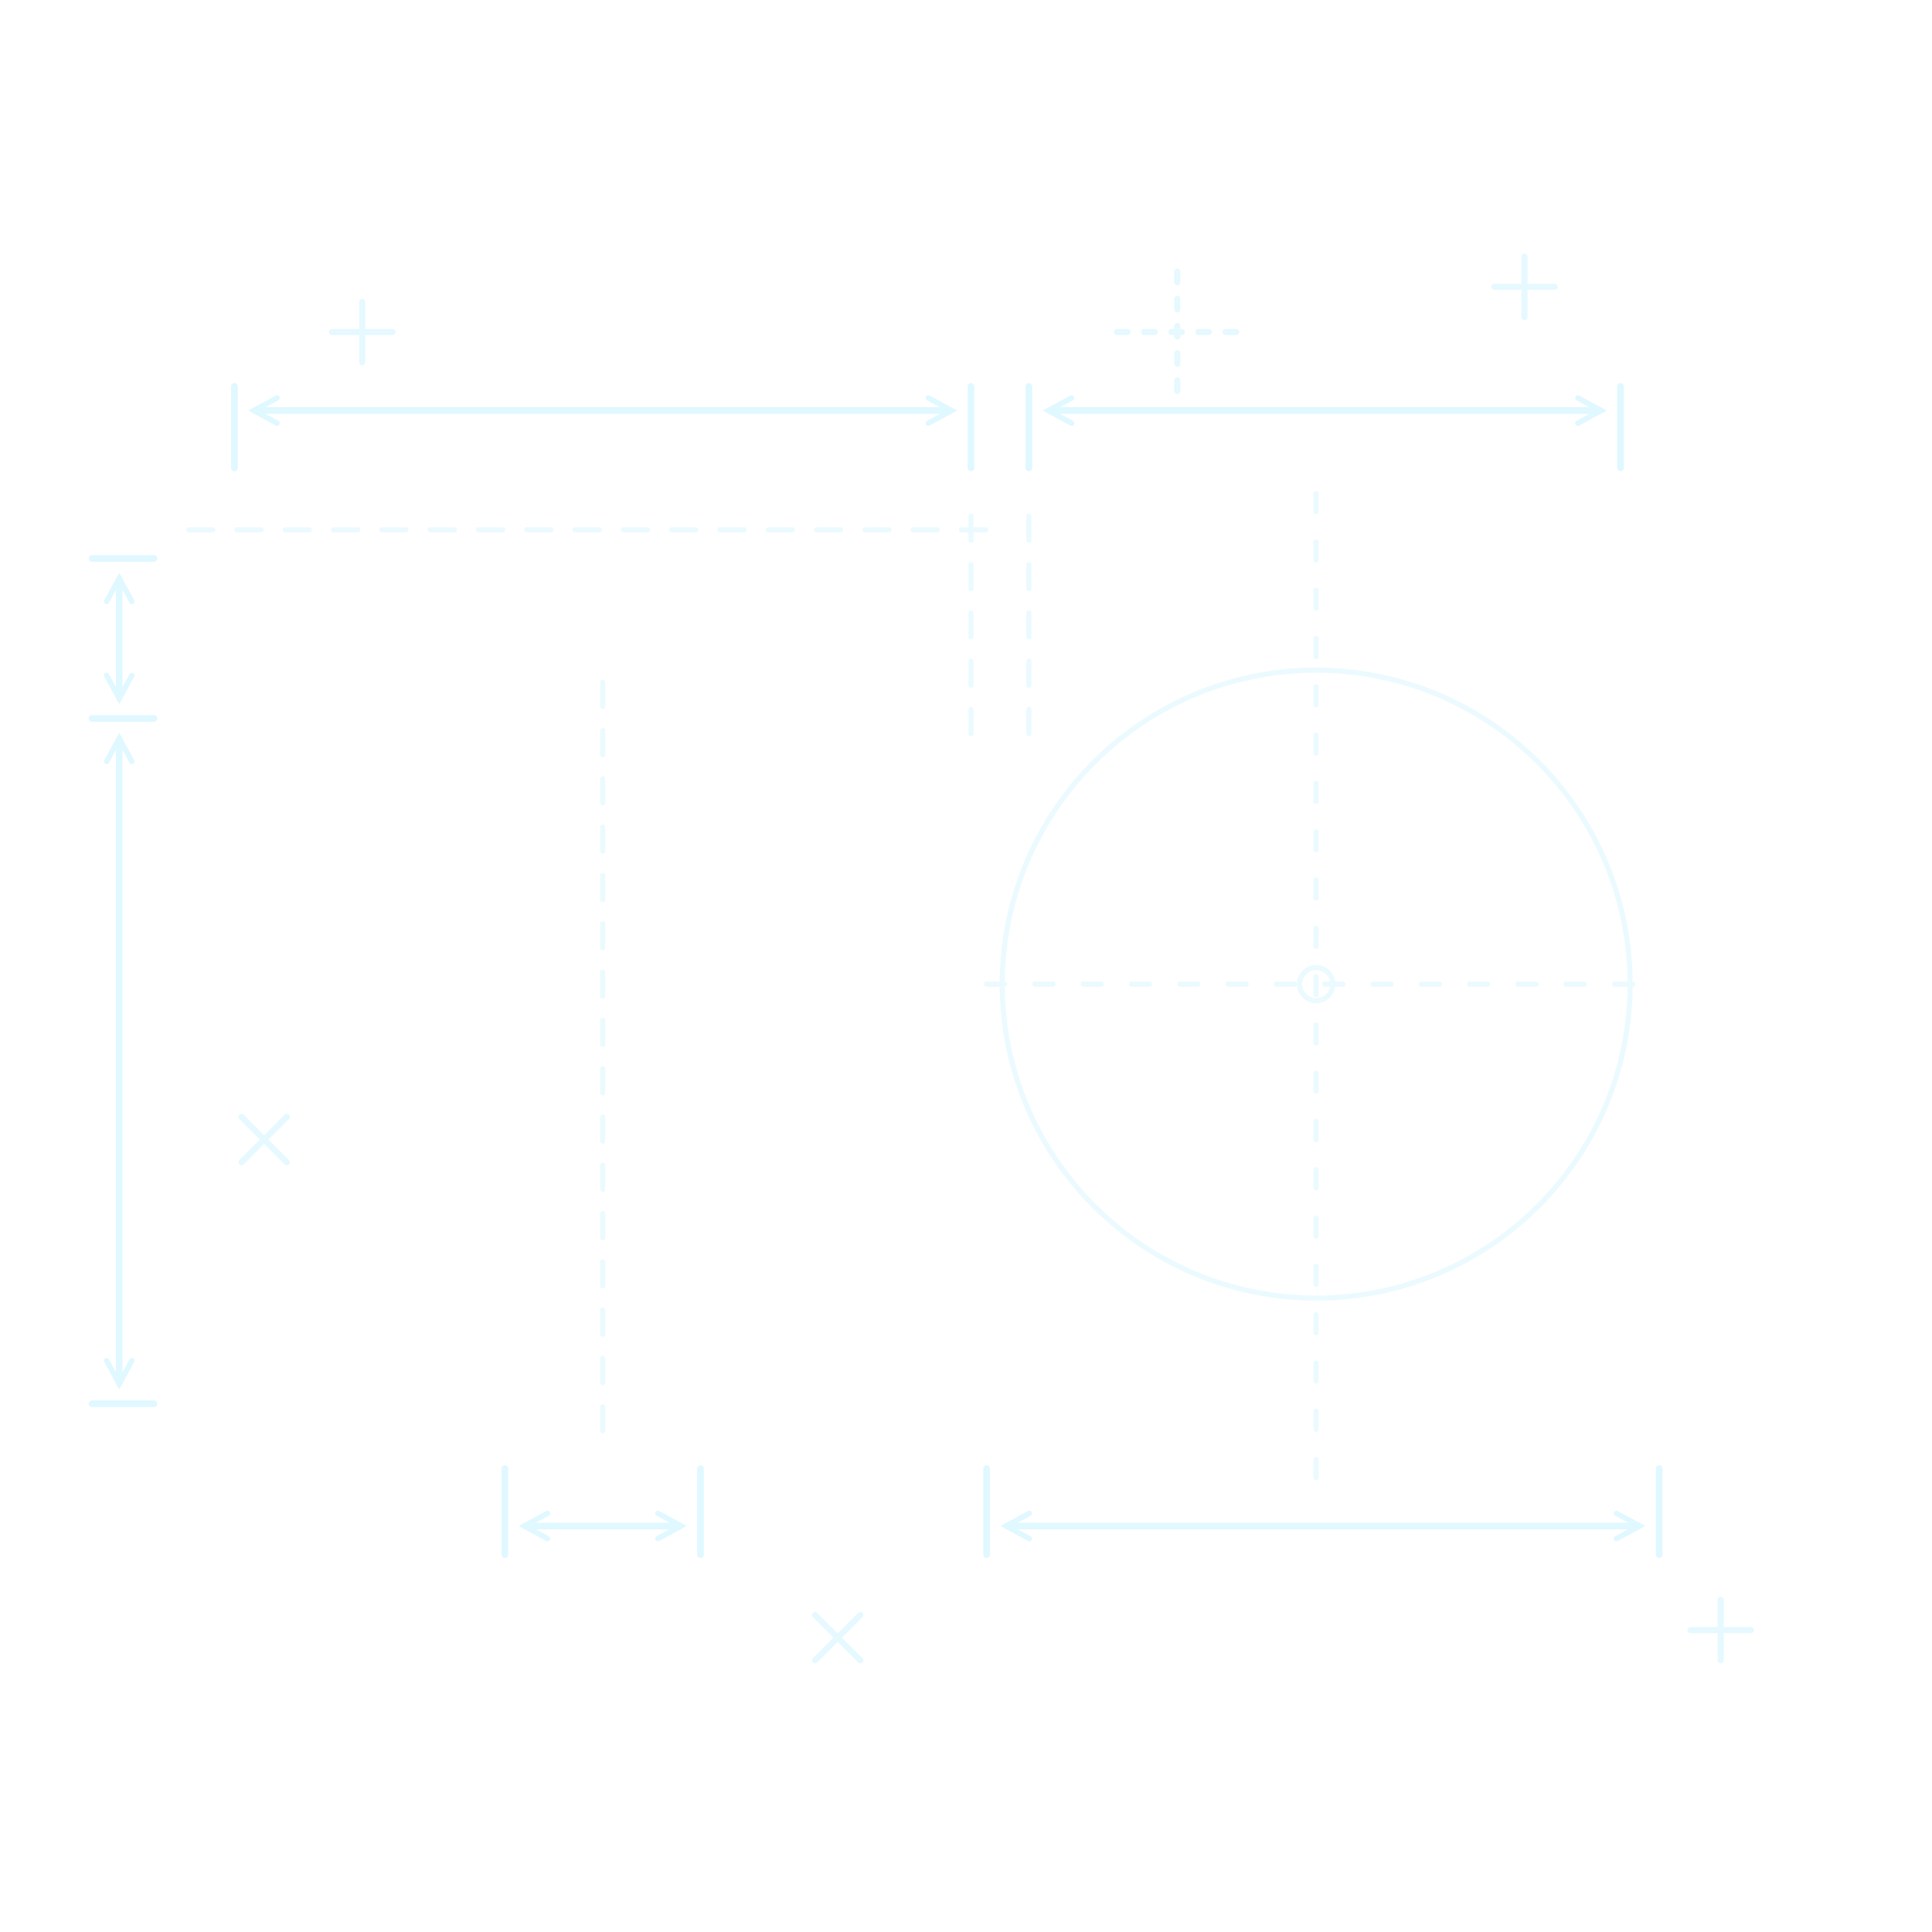
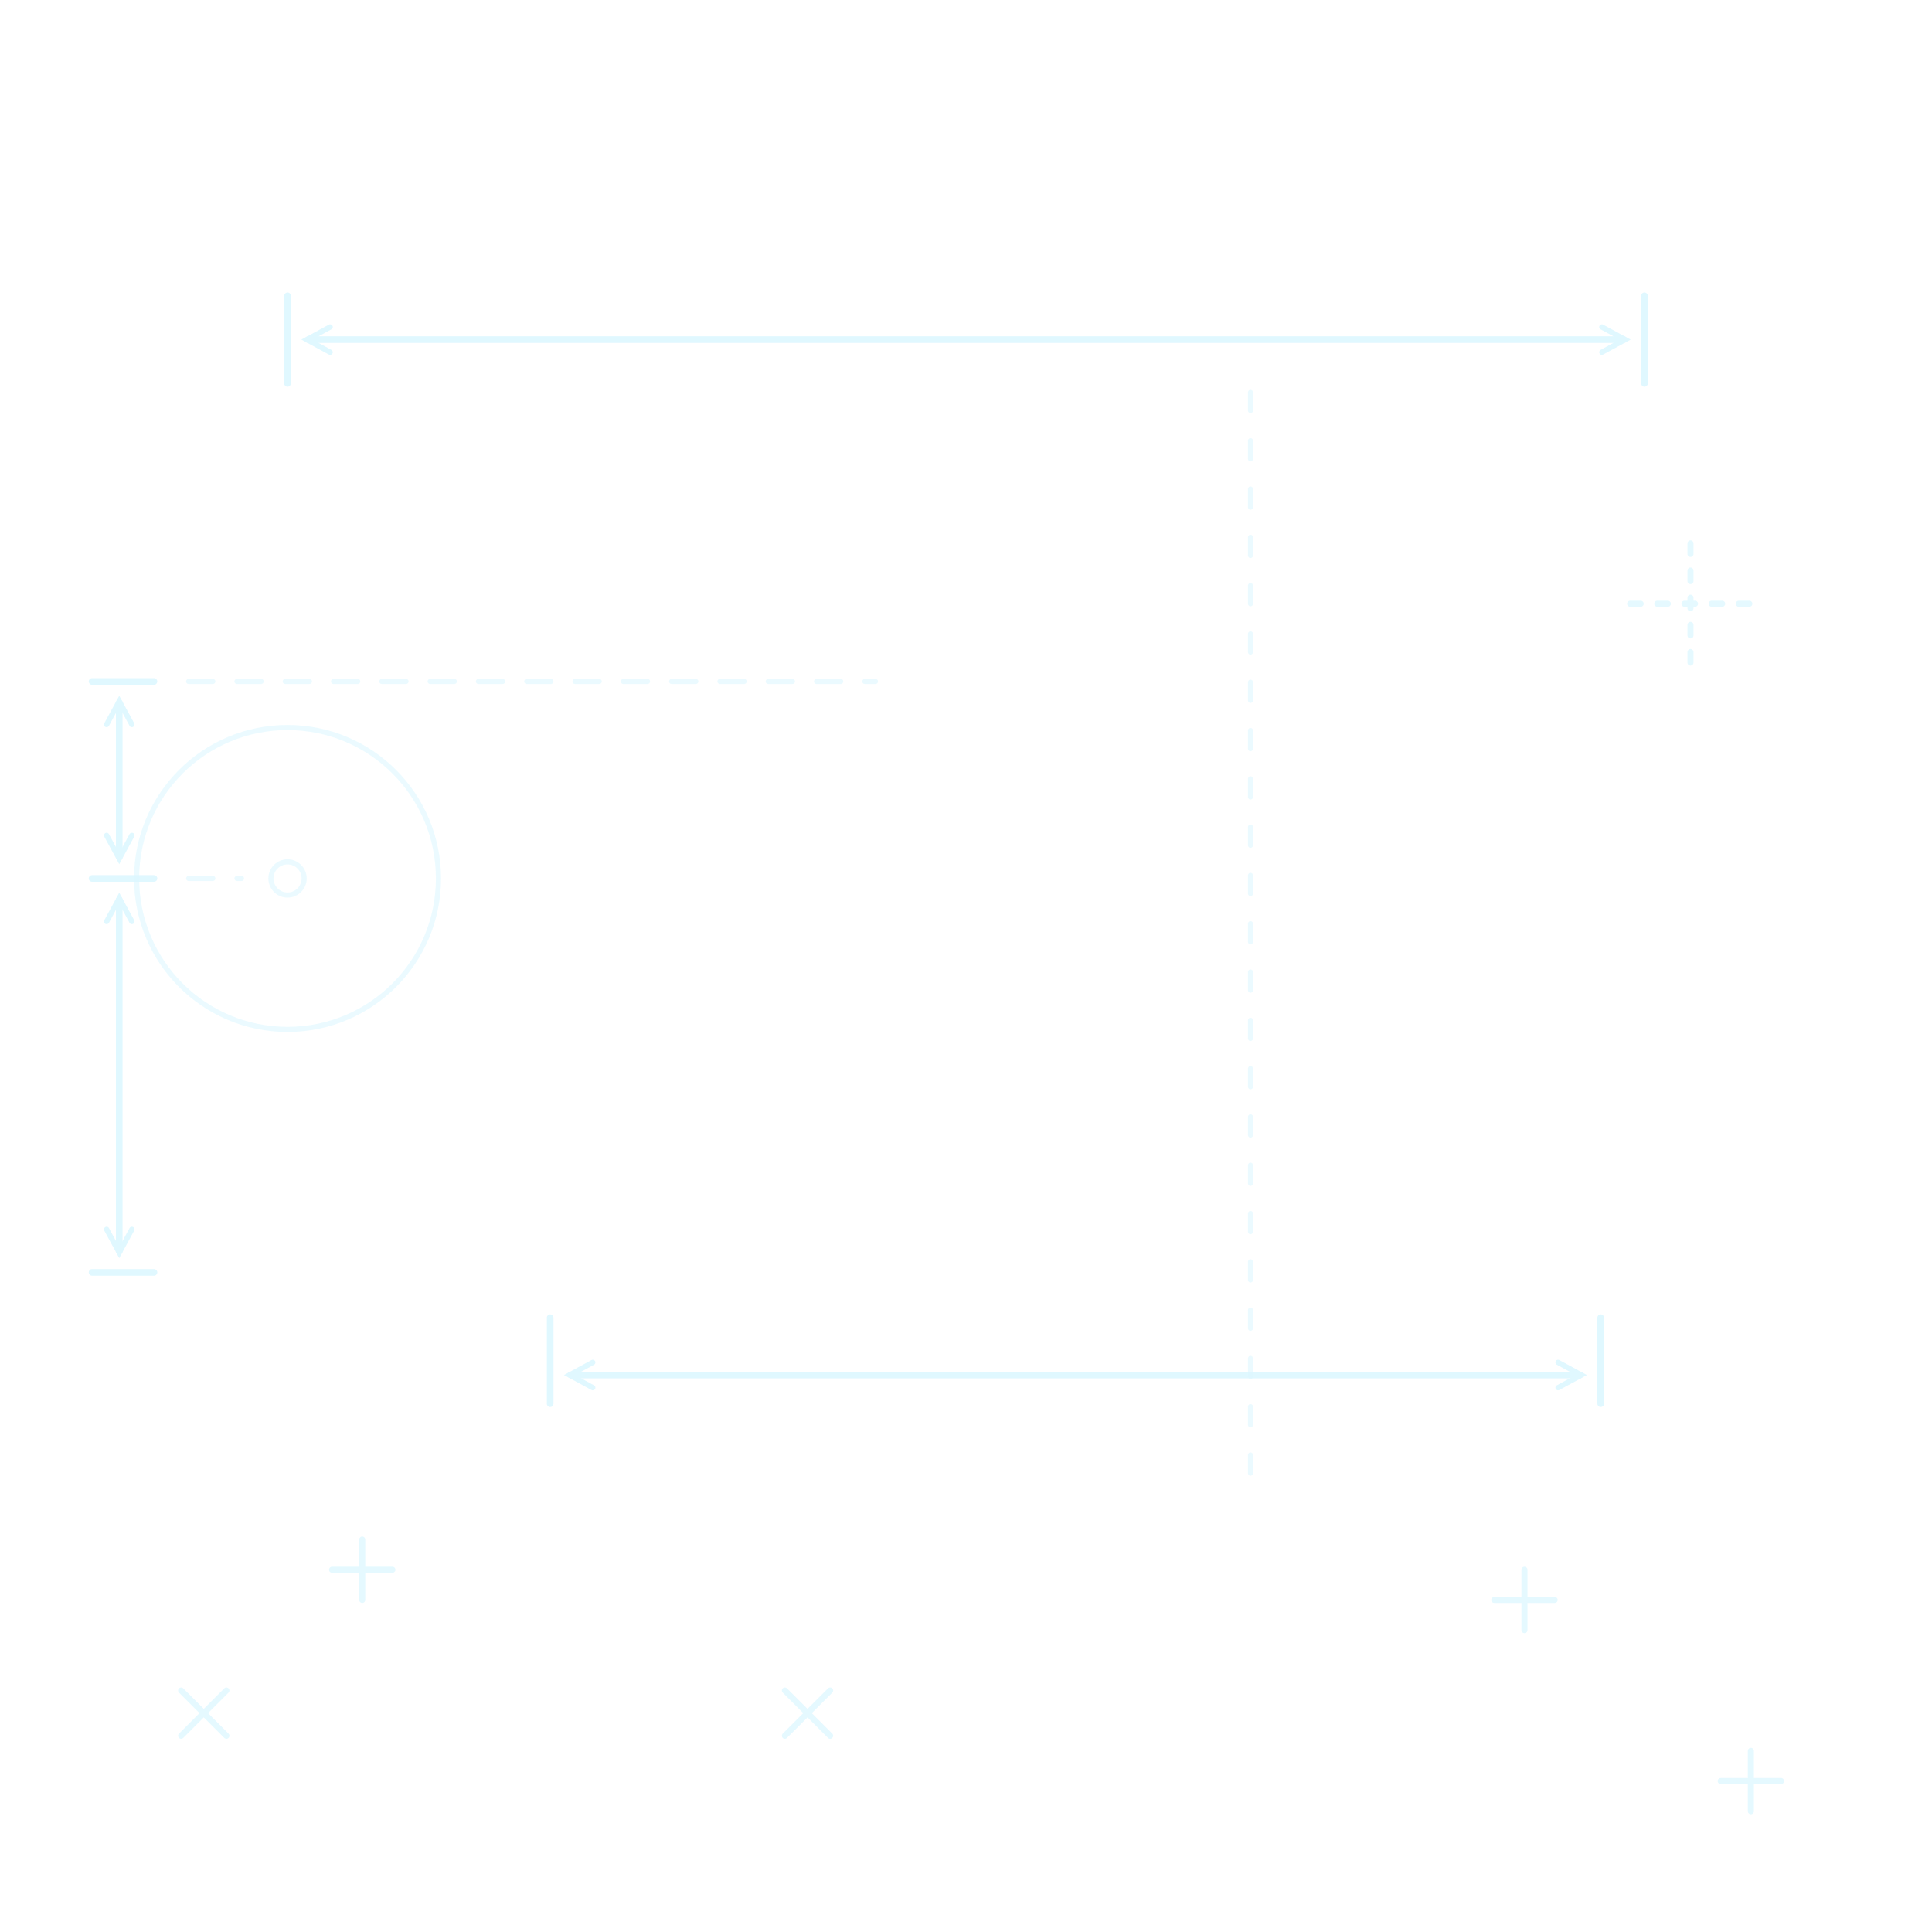
<svg xmlns="http://www.w3.org/2000/svg" width="128" height="128" viewBox="0 0 128 128" fill="none">
  <defs>
    <marker id="arrowStart" markerWidth="5" markerHeight="5" refX="1.2" refY="2.5" orient="auto" markerUnits="strokeWidth">
      <path d="M4.5 0.6L1 2.5L4.5 4.4" fill="none" stroke="#DDF7FF" stroke-width="0.8" stroke-linecap="round" />
    </marker>
    <marker id="arrowEnd" markerWidth="5" markerHeight="5" refX="3.8" refY="2.5" orient="auto" markerUnits="strokeWidth">
      <path d="M0.5 0.6L4 2.5L0.5 4.4" fill="none" stroke="#DDF7FF" stroke-width="0.8" stroke-linecap="round" />
    </marker>
  </defs>
  <g stroke="#DDF7FF" stroke-linecap="round" stroke-linejoin="round">
    <g opacity="0.9" stroke-width="0.44">
-       <path d="M15.531 31V25.6M64.331 31V25.6M68.165 31V25.6M107.365 31V25.6" />
-       <path d="M16.9 27.2H62.96" marker-start="url(#arrowStart)" marker-end="url(#arrowEnd)" />
-       <path d="M69.54 27.2H105.99" marker-start="url(#arrowStart)" marker-end="url(#arrowEnd)" />
-       <path d="M33.451 97.3V103M46.411 97.3V103M65.365 97.3V103M109.925 97.3V103" />
-       <path d="M34.82 101.1H45.04" marker-start="url(#arrowStart)" marker-end="url(#arrowEnd)" />
-       <path d="M66.74 101.1H108.55" marker-start="url(#arrowStart)" marker-end="url(#arrowEnd)" />
-       <path d="M10.2 37H6.1M10.2 47.6H6.1M10.2 93H6.1" />
-       <path d="M7.9 38.4V46.2" marker-start="url(#arrowStart)" marker-end="url(#arrowEnd)" />
-       <path d="M7.9 49V91.6" marker-start="url(#arrowStart)" marker-end="url(#arrowEnd)" />
+       <path d="M19.05 25.4V19.6M108.95 25.4V19.6" />
+       <path d="M20.42 22.5H107.58" marker-start="url(#arrowStart)" marker-end="url(#arrowEnd)" />
+       <path d="M36.45 87.3V93M106.05 87.3V93" />
+       <path d="M37.82 91.1H104.68" marker-start="url(#arrowStart)" marker-end="url(#arrowEnd)" />
+       <path d="M10.2 45.15H6.1M10.2 58.2H6.1M10.2 84.3H6.1" />
+       <path d="M7.9 46.55V56.8" marker-start="url(#arrowStart)" marker-end="url(#arrowEnd)" />
+       <path d="M7.9 59.6V82.9" marker-start="url(#arrowStart)" marker-end="url(#arrowEnd)" />
    </g>
    <g opacity="0.58" stroke-width="0.34">
-       <path d="M12.5 35.1H66.8M39.931 94.8V44.5M64.331 34.2V49.9M68.165 34.2V49.9" stroke-dasharray="1.6 1.6" />
-       <path d="M65.365 65.2H109.925M87.2 32.7V98.2" stroke-dasharray="1.2 2" />
-       <circle cx="87.2" cy="65.2" r="20.8" />
-       <circle cx="87.2" cy="65.2" r="1.1" />
+       <path d="M12.5 45.15H58M12.5 58.2H16" stroke-dasharray="1.6 1.6" />
+       <path d="M82.85 26V98" stroke-dasharray="1.2 2" />
+       <circle cx="19.05" cy="58.2" r="10" />
+       <circle cx="19.05" cy="58.2" r="1.1" />
    </g>
    <g opacity="0.76" stroke-width="0.4">
-       <path d="M24 20V24M22 22H26M101 17V21M99 19H103M114 106V110M112 108H116" />
-       <path d="M54 107L57 110M57 107L54 110M16 74L19 77M19 74L16 77" />
-       <path d="M74 22H82M78 18V26" stroke-dasharray="0.7 1.1" />
+       <path d="M24 102V106M22 104H26M101 104V108M99 106H103M116 116V120M114 118H118" />
+       <path d="M52 112L55 115M55 112L52 115M12 112L15 115M15 112L12 115" />
+       <path d="M108 40H116M112 36V44" stroke-dasharray="0.7 1.1" />
    </g>
  </g>
</svg>
